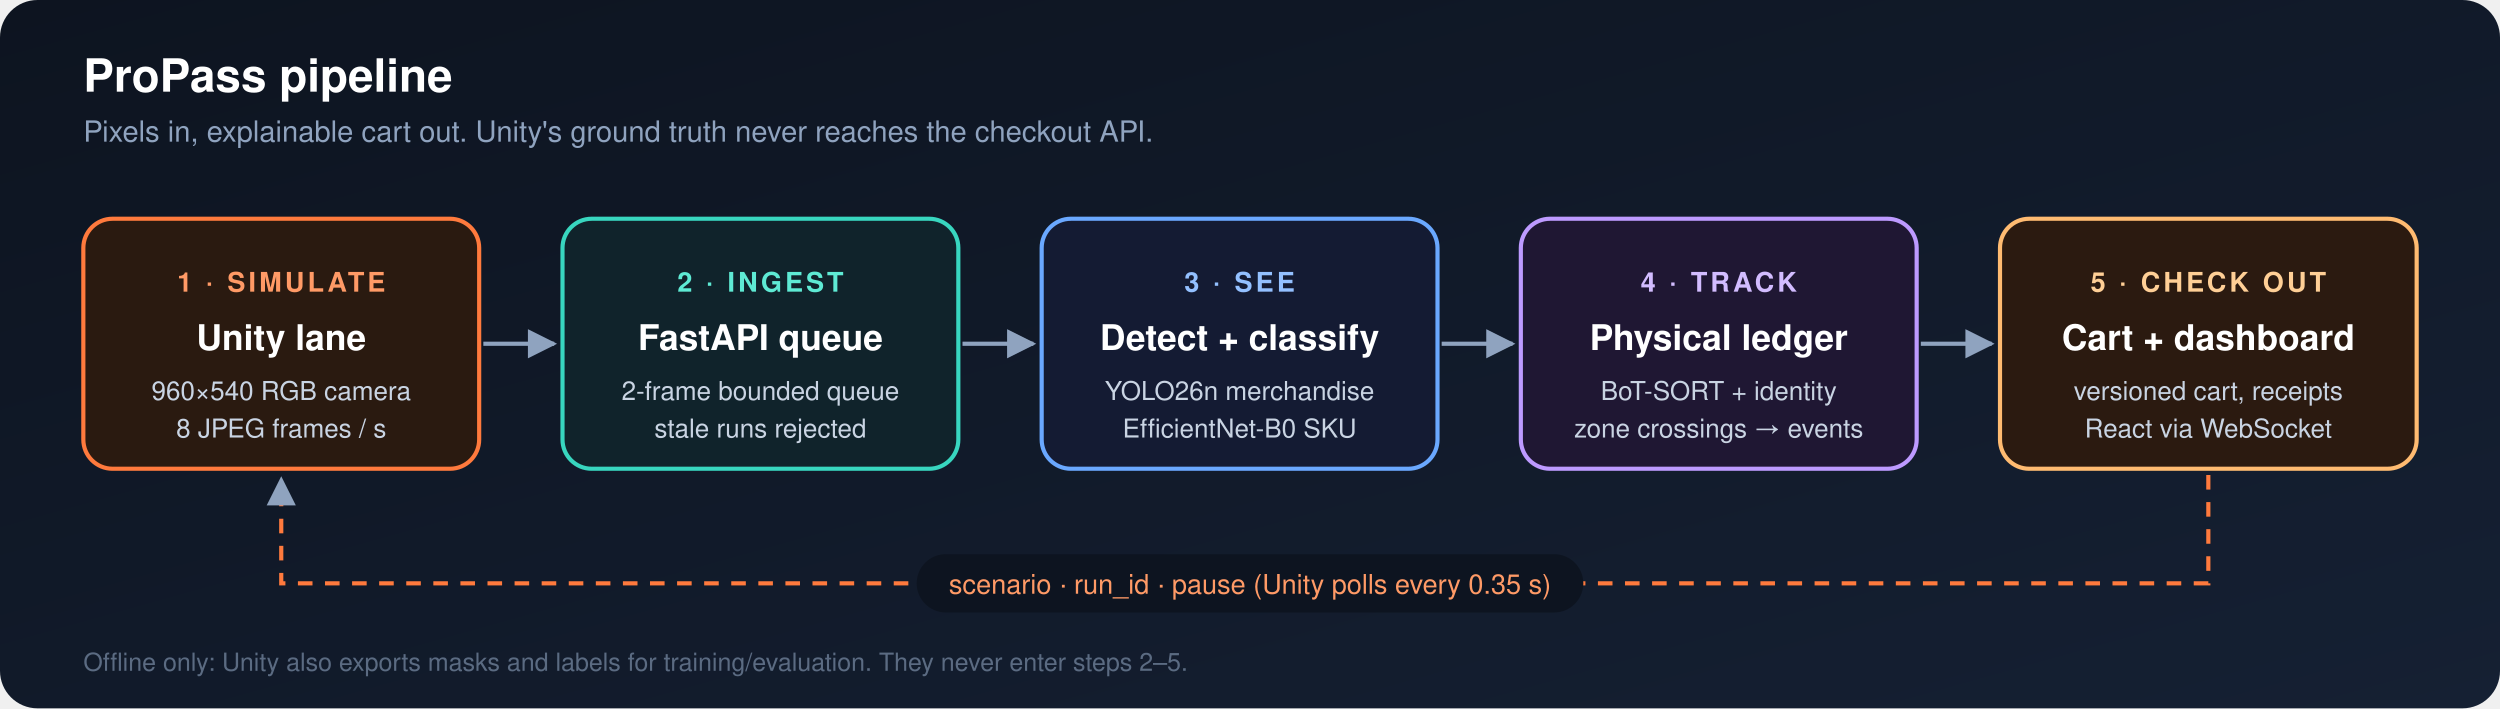
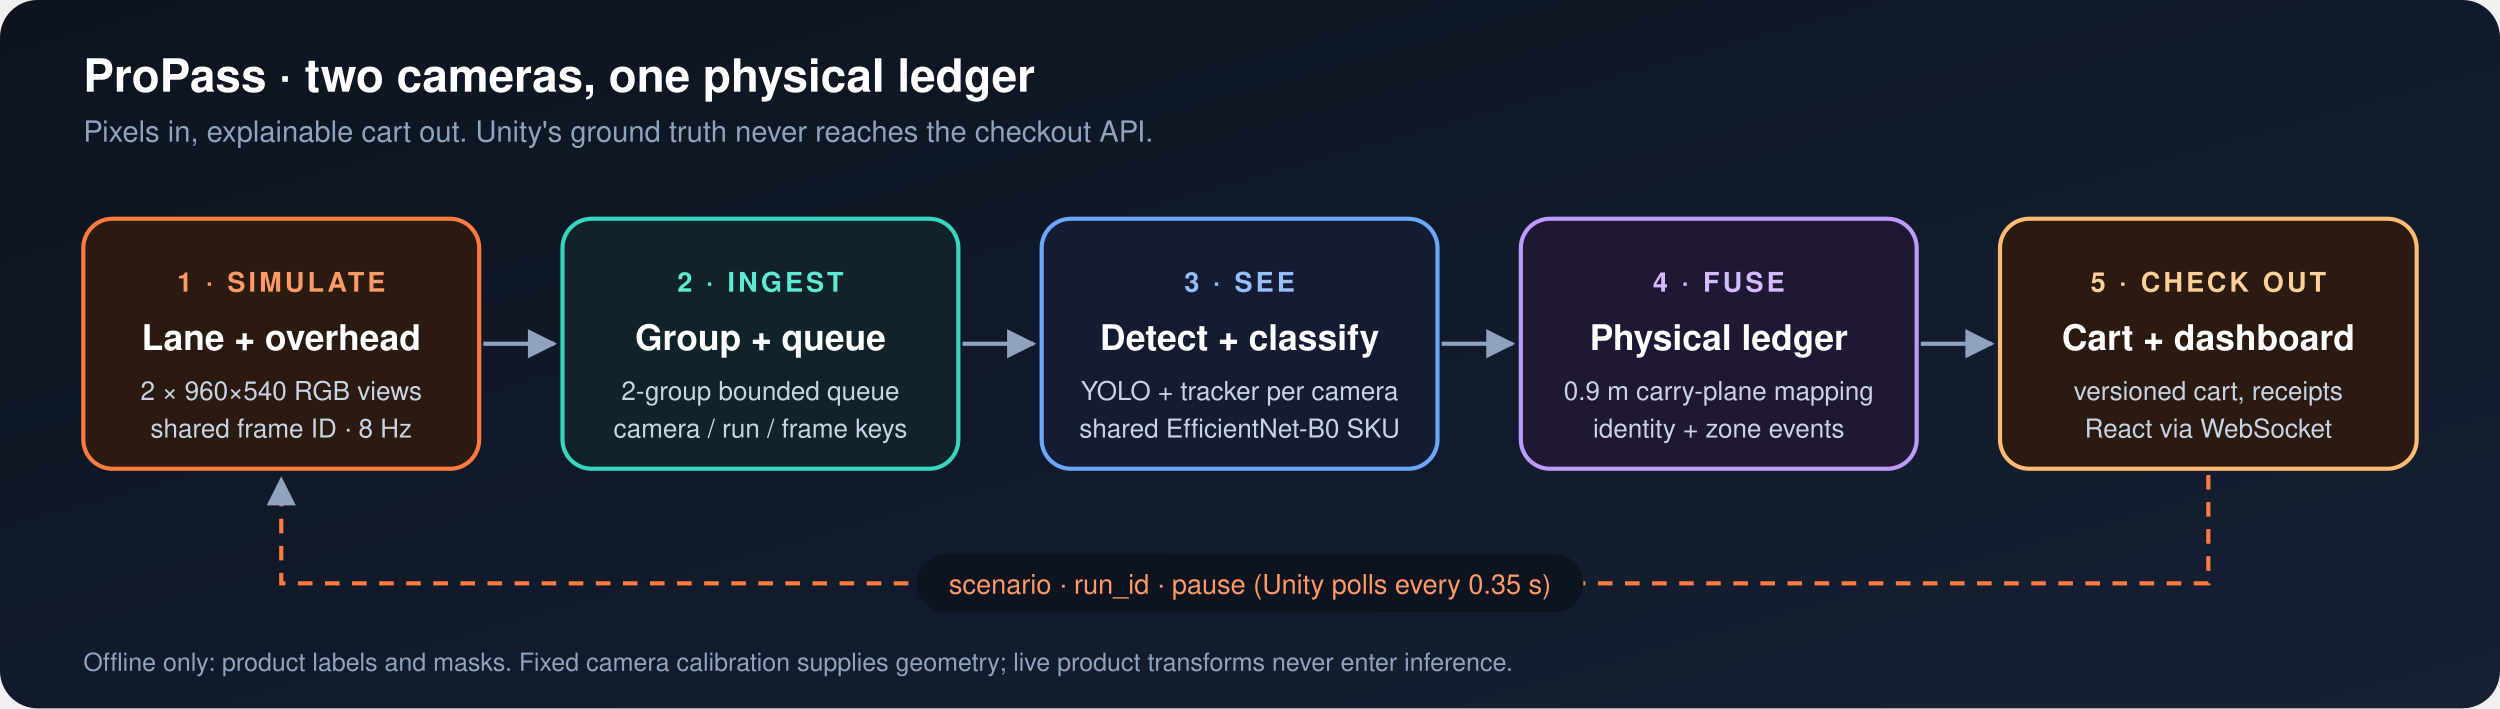
<svg xmlns="http://www.w3.org/2000/svg" viewBox="0 0 1200 340" font-family="Segoe UI, Helvetica, Arial, sans-serif">
  <defs>
    <linearGradient id="bg" x1="0" y1="0" x2="1" y2="1">
      <stop offset="0" stop-color="#0d1420" />
      <stop offset="1" stop-color="#152033" />
    </linearGradient>
    <marker id="arrow" viewBox="0 0 10 10" refX="9" refY="5" markerWidth="7" markerHeight="7" orient="auto">
      <path d="M0 0L10 5L0 10z" fill="#8fa3bf" />
    </marker>
  </defs>
  <rect width="1200" height="340" rx="18" fill="url(#bg)" />
-   <text x="40" y="44" fill="#ffffff" font-size="22" font-weight="700">ProPass pipeline</text>
+   <text x="40" y="44" fill="#ffffff" font-size="22" font-weight="700">ProPass · two cameras, one physical ledger</text>
  <text x="40" y="68" fill="#8fa3bf" font-size="14">Pixels in, explainable cart out. Unity's ground truth never reaches the checkout API.</text>
  <g>
    <rect x="40" y="105" width="190" height="120" rx="14" fill="#2a1a10" stroke="#ff7a3d" stroke-width="2" />
    <text x="135" y="140" text-anchor="middle" fill="#ff9a66" font-size="13" font-weight="700" letter-spacing="1.5">1 · SIMULATE</text>
-     <text x="135" y="168" text-anchor="middle" fill="#ffffff" font-size="17" font-weight="600">Unity lane</text>
-     <text x="135" y="192" text-anchor="middle" fill="#c9d4e3" font-size="12.5">960×540 RGB camera</text>
-     <text x="135" y="210" text-anchor="middle" fill="#c9d4e3" font-size="12.5">8 JPEG frames / s</text>
+     <text x="135" y="168" text-anchor="middle" fill="#ffffff" font-size="17" font-weight="600">Lane + overhead</text>
+     <text x="135" y="192" text-anchor="middle" fill="#c9d4e3" font-size="12.5">2 × 960×540 RGB views</text>
+     <text x="135" y="210" text-anchor="middle" fill="#c9d4e3" font-size="12.5">shared frame ID · 8 Hz</text>
  </g>
  <g>
    <rect x="270" y="105" width="190" height="120" rx="14" fill="#10232b" stroke="#38d6bf" stroke-width="2" />
    <text x="365" y="140" text-anchor="middle" fill="#5eead4" font-size="13" font-weight="700" letter-spacing="1.5">2 · INGEST</text>
-     <text x="365" y="168" text-anchor="middle" fill="#ffffff" font-size="17" font-weight="600">FastAPI queue</text>
-     <text x="365" y="192" text-anchor="middle" fill="#c9d4e3" font-size="12.5">2-frame bounded queue</text>
-     <text x="365" y="210" text-anchor="middle" fill="#c9d4e3" font-size="12.5">stale runs rejected</text>
+     <text x="365" y="168" text-anchor="middle" fill="#ffffff" font-size="17" font-weight="600">Group + queue</text>
+     <text x="365" y="192" text-anchor="middle" fill="#c9d4e3" font-size="12.5">2-group bounded queue</text>
+     <text x="365" y="210" text-anchor="middle" fill="#c9d4e3" font-size="12.5">camera / run / frame keys</text>
  </g>
  <g>
    <rect x="500" y="105" width="190" height="120" rx="14" fill="#141b33" stroke="#6aa8ff" stroke-width="2" />
    <text x="595" y="140" text-anchor="middle" fill="#93c0ff" font-size="13" font-weight="700" letter-spacing="1.5">3 · SEE</text>
    <text x="595" y="168" text-anchor="middle" fill="#ffffff" font-size="17" font-weight="600">Detect + classify</text>
-     <text x="595" y="192" text-anchor="middle" fill="#c9d4e3" font-size="12.5">YOLO26n merchandise</text>
-     <text x="595" y="210" text-anchor="middle" fill="#c9d4e3" font-size="12.5">EfficientNet-B0 SKU</text>
+     <text x="595" y="192" text-anchor="middle" fill="#c9d4e3" font-size="12.5">YOLO + tracker per camera</text>
+     <text x="595" y="210" text-anchor="middle" fill="#c9d4e3" font-size="12.5">shared EfficientNet-B0 SKU</text>
  </g>
  <g>
    <rect x="730" y="105" width="190" height="120" rx="14" fill="#1f1733" stroke="#bd9aff" stroke-width="2" />
-     <text x="825" y="140" text-anchor="middle" fill="#d2bcff" font-size="13" font-weight="700" letter-spacing="1.5">4 · TRACK</text>
+     <text x="825" y="140" text-anchor="middle" fill="#d2bcff" font-size="13" font-weight="700" letter-spacing="1.5">4 · FUSE</text>
    <text x="825" y="168" text-anchor="middle" fill="#ffffff" font-size="17" font-weight="600">Physical ledger</text>
-     <text x="825" y="192" text-anchor="middle" fill="#c9d4e3" font-size="12.5">BoT-SORT + identity</text>
-     <text x="825" y="210" text-anchor="middle" fill="#c9d4e3" font-size="12.5">zone crossings → events</text>
+     <text x="825" y="192" text-anchor="middle" fill="#c9d4e3" font-size="12.5">0.9 m carry-plane mapping</text>
+     <text x="825" y="210" text-anchor="middle" fill="#c9d4e3" font-size="12.5">identity + zone events</text>
  </g>
  <g>
    <rect x="960" y="105" width="200" height="120" rx="14" fill="#2b1a10" stroke="#ffbb71" stroke-width="2" />
    <text x="1060" y="140" text-anchor="middle" fill="#ffcf96" font-size="13" font-weight="700" letter-spacing="1.5">5 · CHECK OUT</text>
    <text x="1060" y="168" text-anchor="middle" fill="#ffffff" font-size="17" font-weight="600">Cart + dashboard</text>
    <text x="1060" y="192" text-anchor="middle" fill="#c9d4e3" font-size="12.5">versioned cart, receipts</text>
    <text x="1060" y="210" text-anchor="middle" fill="#c9d4e3" font-size="12.5">React via WebSocket</text>
  </g>
  <g stroke="#8fa3bf" stroke-width="2" fill="none" marker-end="url(#arrow)">
    <path d="M232 165H266" />
    <path d="M462 165H496" />
    <path d="M692 165H726" />
    <path d="M922 165H956" />
  </g>
  <path d="M1060 228V280H135V230" stroke="#ff7a3d" stroke-width="2" stroke-dasharray="7 6" fill="none" marker-end="url(#arrow)" />
  <rect x="440" y="266" width="320" height="28" rx="14" fill="#0d1420" />
  <text x="600" y="285" text-anchor="middle" fill="#ff9a66" font-size="13">scenario · run_id · pause   (Unity polls every 0.35 s)</text>
-   <text x="40" y="322" fill="#5b6b82" font-size="12">Offline only: Unity also exports masks and labels for training/evaluation. They never enter steps 2–5.</text>
+   <text x="40" y="322" fill="#8fa3bf" font-size="12">Offline only: product labels and masks. Fixed camera calibration supplies geometry; live product transforms never enter inference.</text>
</svg>
